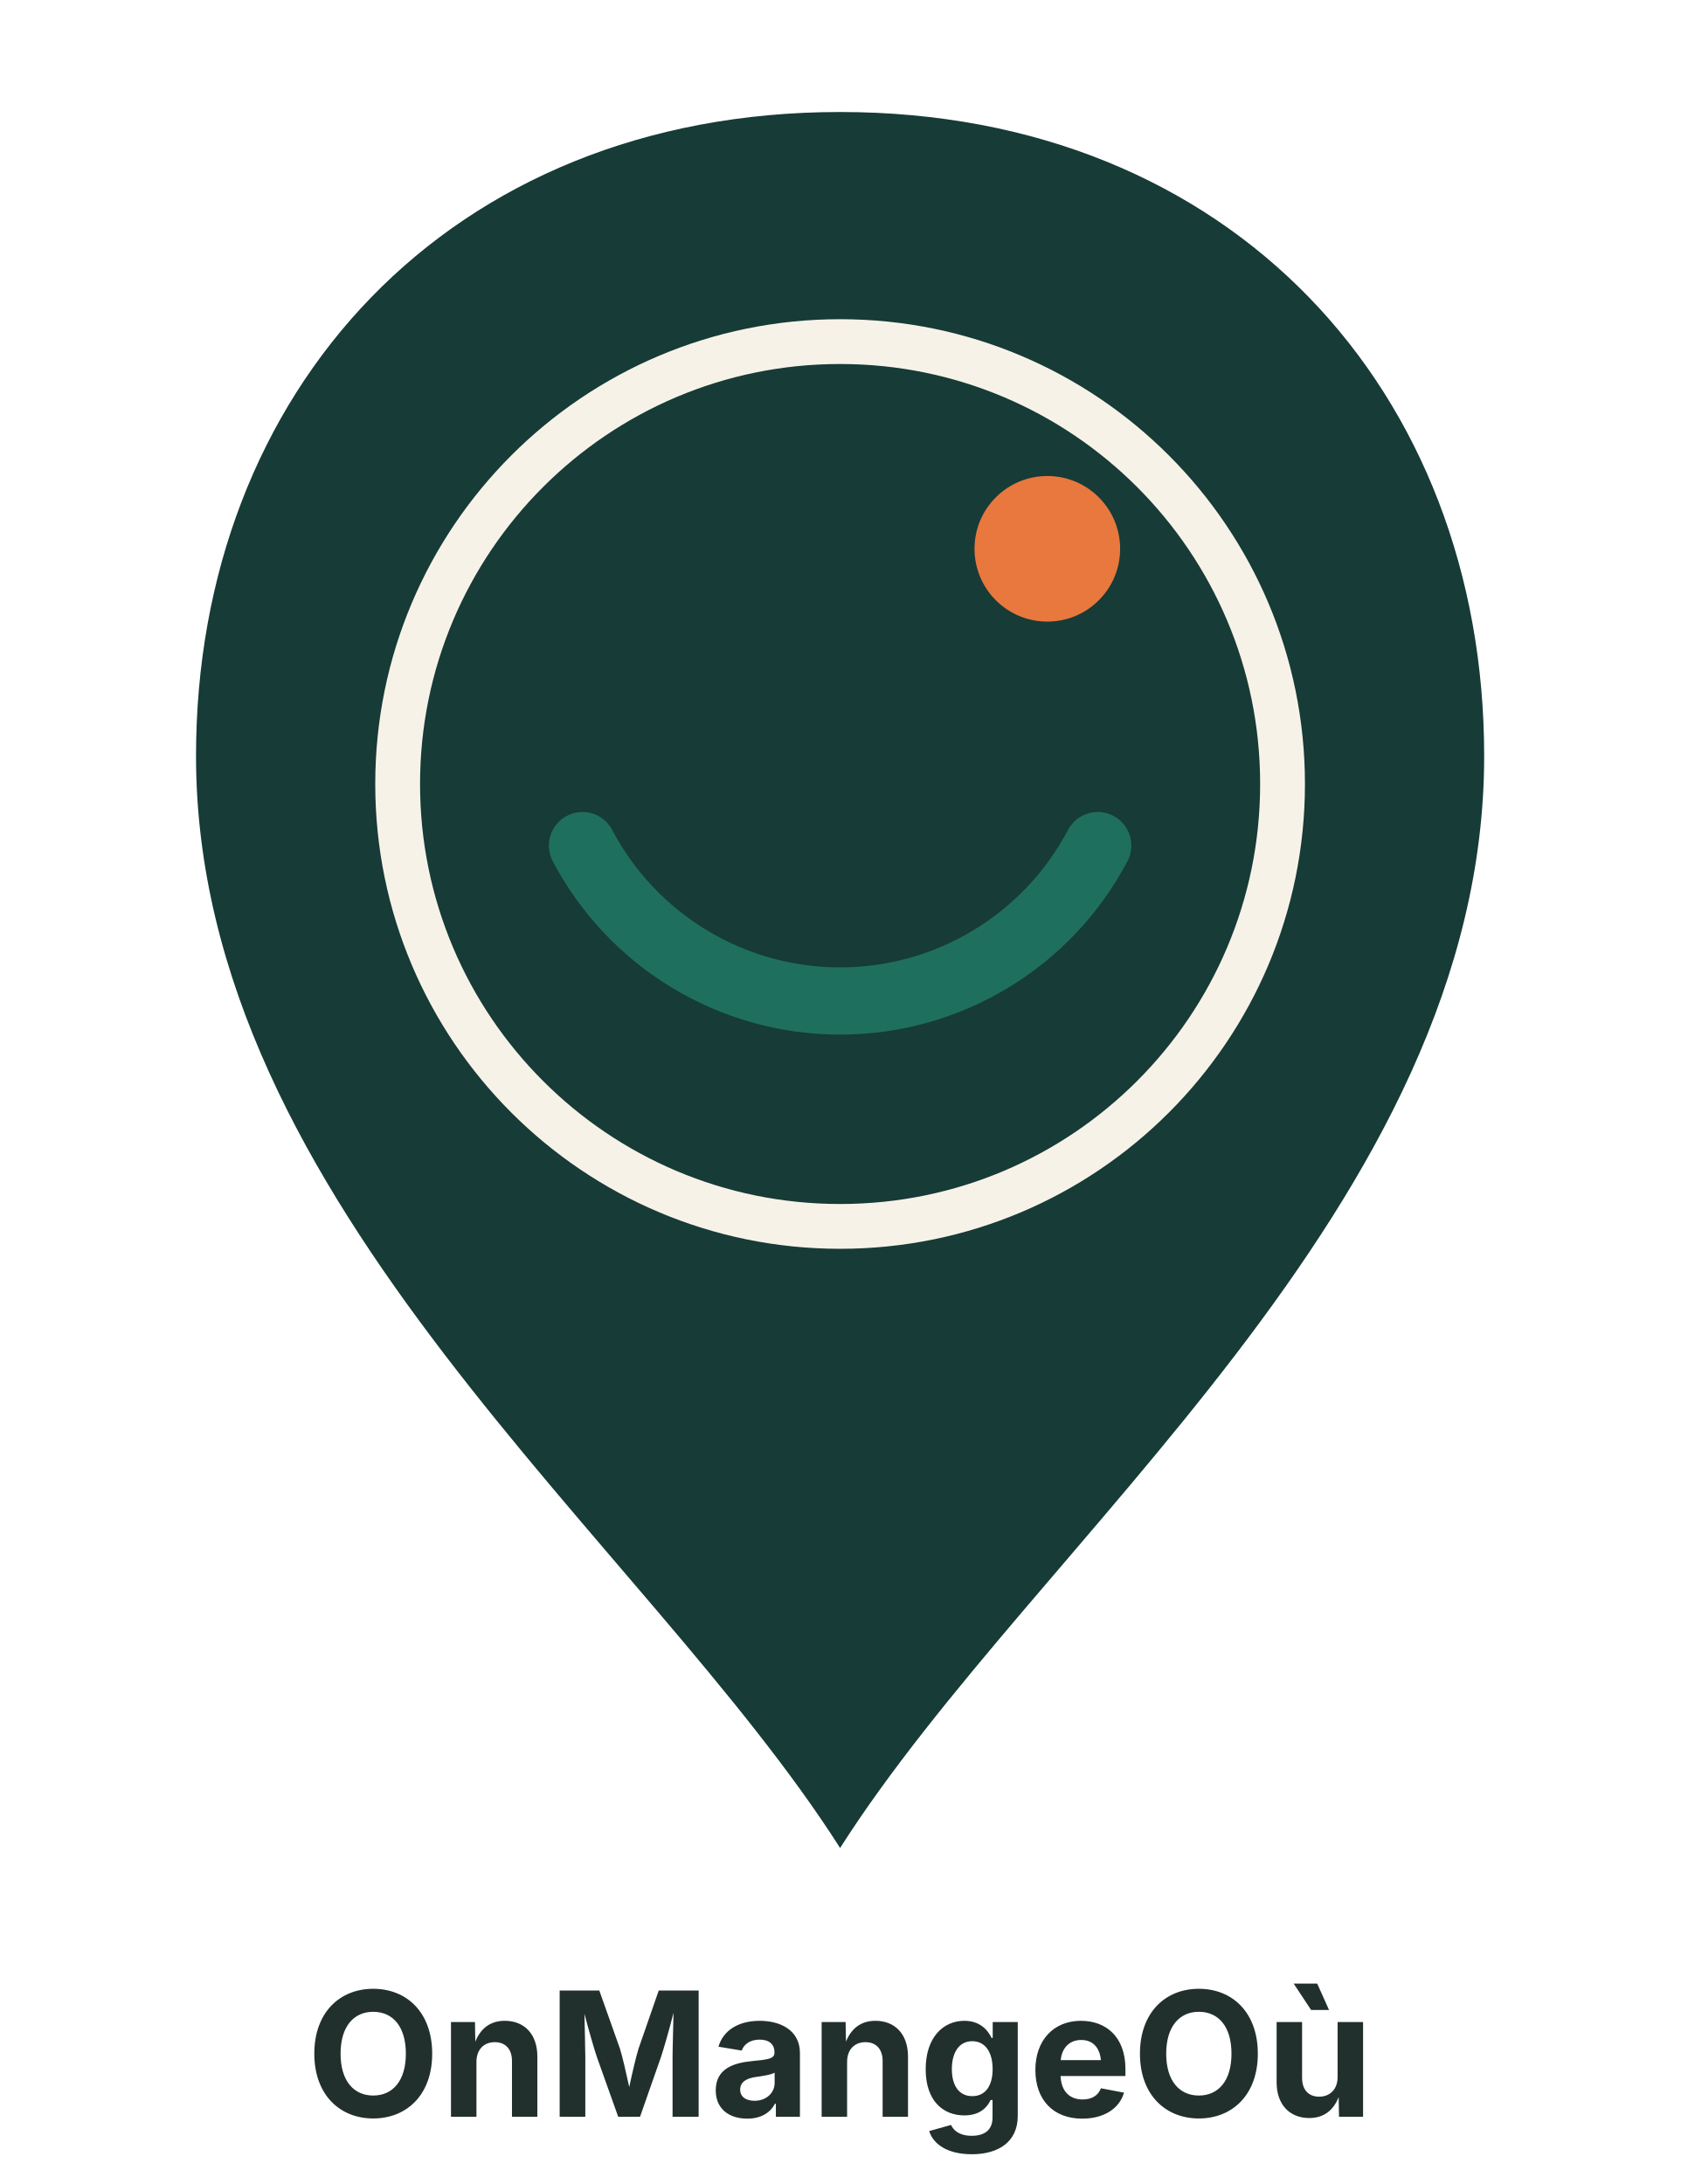
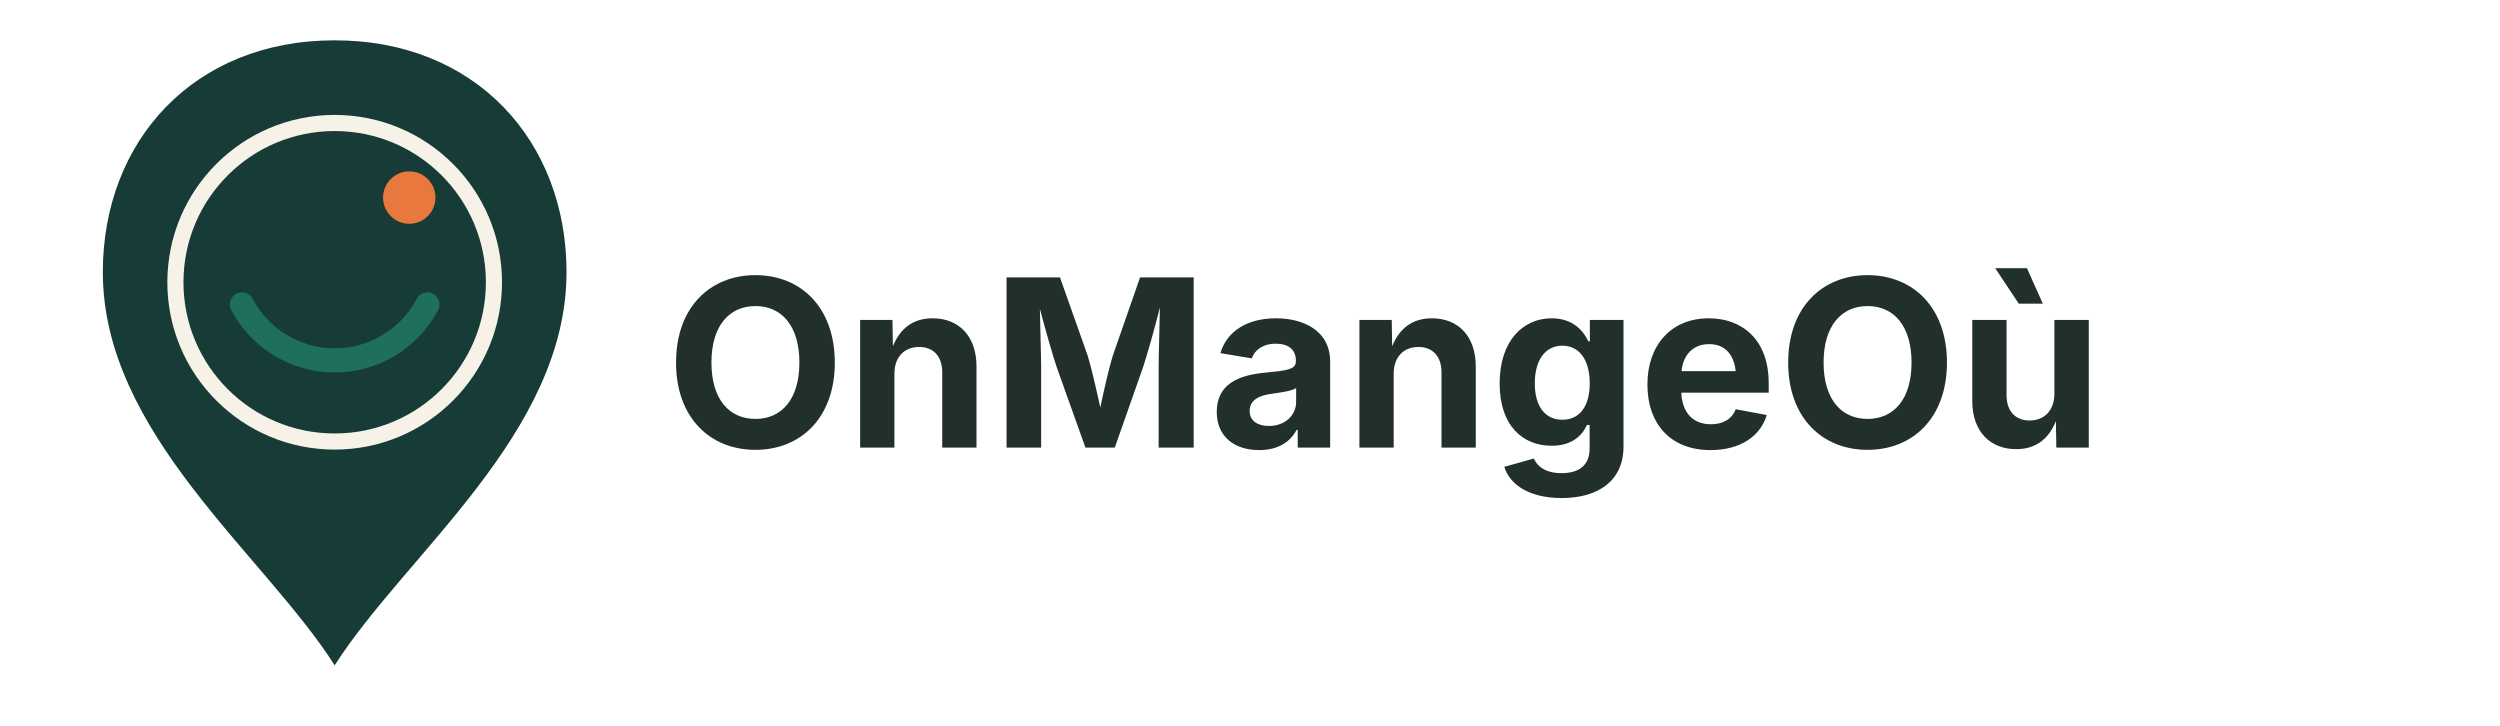
- <svg xmlns="http://www.w3.org/2000/svg" viewBox="0 0 300 390" width="300" height="390" role="img" aria-labelledby="onmangeou-full-light-title">
+ <svg xmlns="http://www.w3.org/2000/svg" viewBox="0 0 620 180" width="620" height="180" role="img" aria-labelledby="onmangeou-full-light-title">
  <g aria-hidden="true">
-     <path d="M150 20C220 20 265 70 265 135C265 215 185 275 150 330C115 275 35 215 35 135C35 70 80 20 150 20Z" fill="#173B36" />
-     <circle cx="150" cy="140" r="79" fill="none" stroke="#F7F2E8" stroke-width="8" />
-     <path d="M104 151A52 52 0 0 0 196 151" fill="none" stroke="#1F6F5F" stroke-width="12" stroke-linecap="round" />
-     <circle cx="187" cy="98" r="13" fill="#E8783E" />
-     <text x="150" y="378" text-anchor="middle" font-family="Inter, Arial, sans-serif" font-size="31" font-weight="700" fill="#21302D">OnMangeOù</text>
+     <g transform="translate(8 0) scale(.5)">
+       <path d="M150 20C220 20 265 70 265 135C265 215 185 275 150 330C115 275 35 215 35 135C35 70 80 20 150 20Z" fill="#173B36" />
+       <circle cx="150" cy="140" r="79" fill="none" stroke="#F7F2E8" stroke-width="8" />
+       <path d="M104 151A52 52 0 0 0 196 151" fill="none" stroke="#1F6F5F" stroke-width="12" stroke-linecap="round" />
+       <circle cx="187" cy="98" r="13" fill="#E8783E" />
+     </g>
+     <text x="165" y="111" font-family="Inter, Arial, sans-serif" font-size="58" font-weight="700" fill="#21302D">OnMangeOù</text>
  </g>
</svg>
